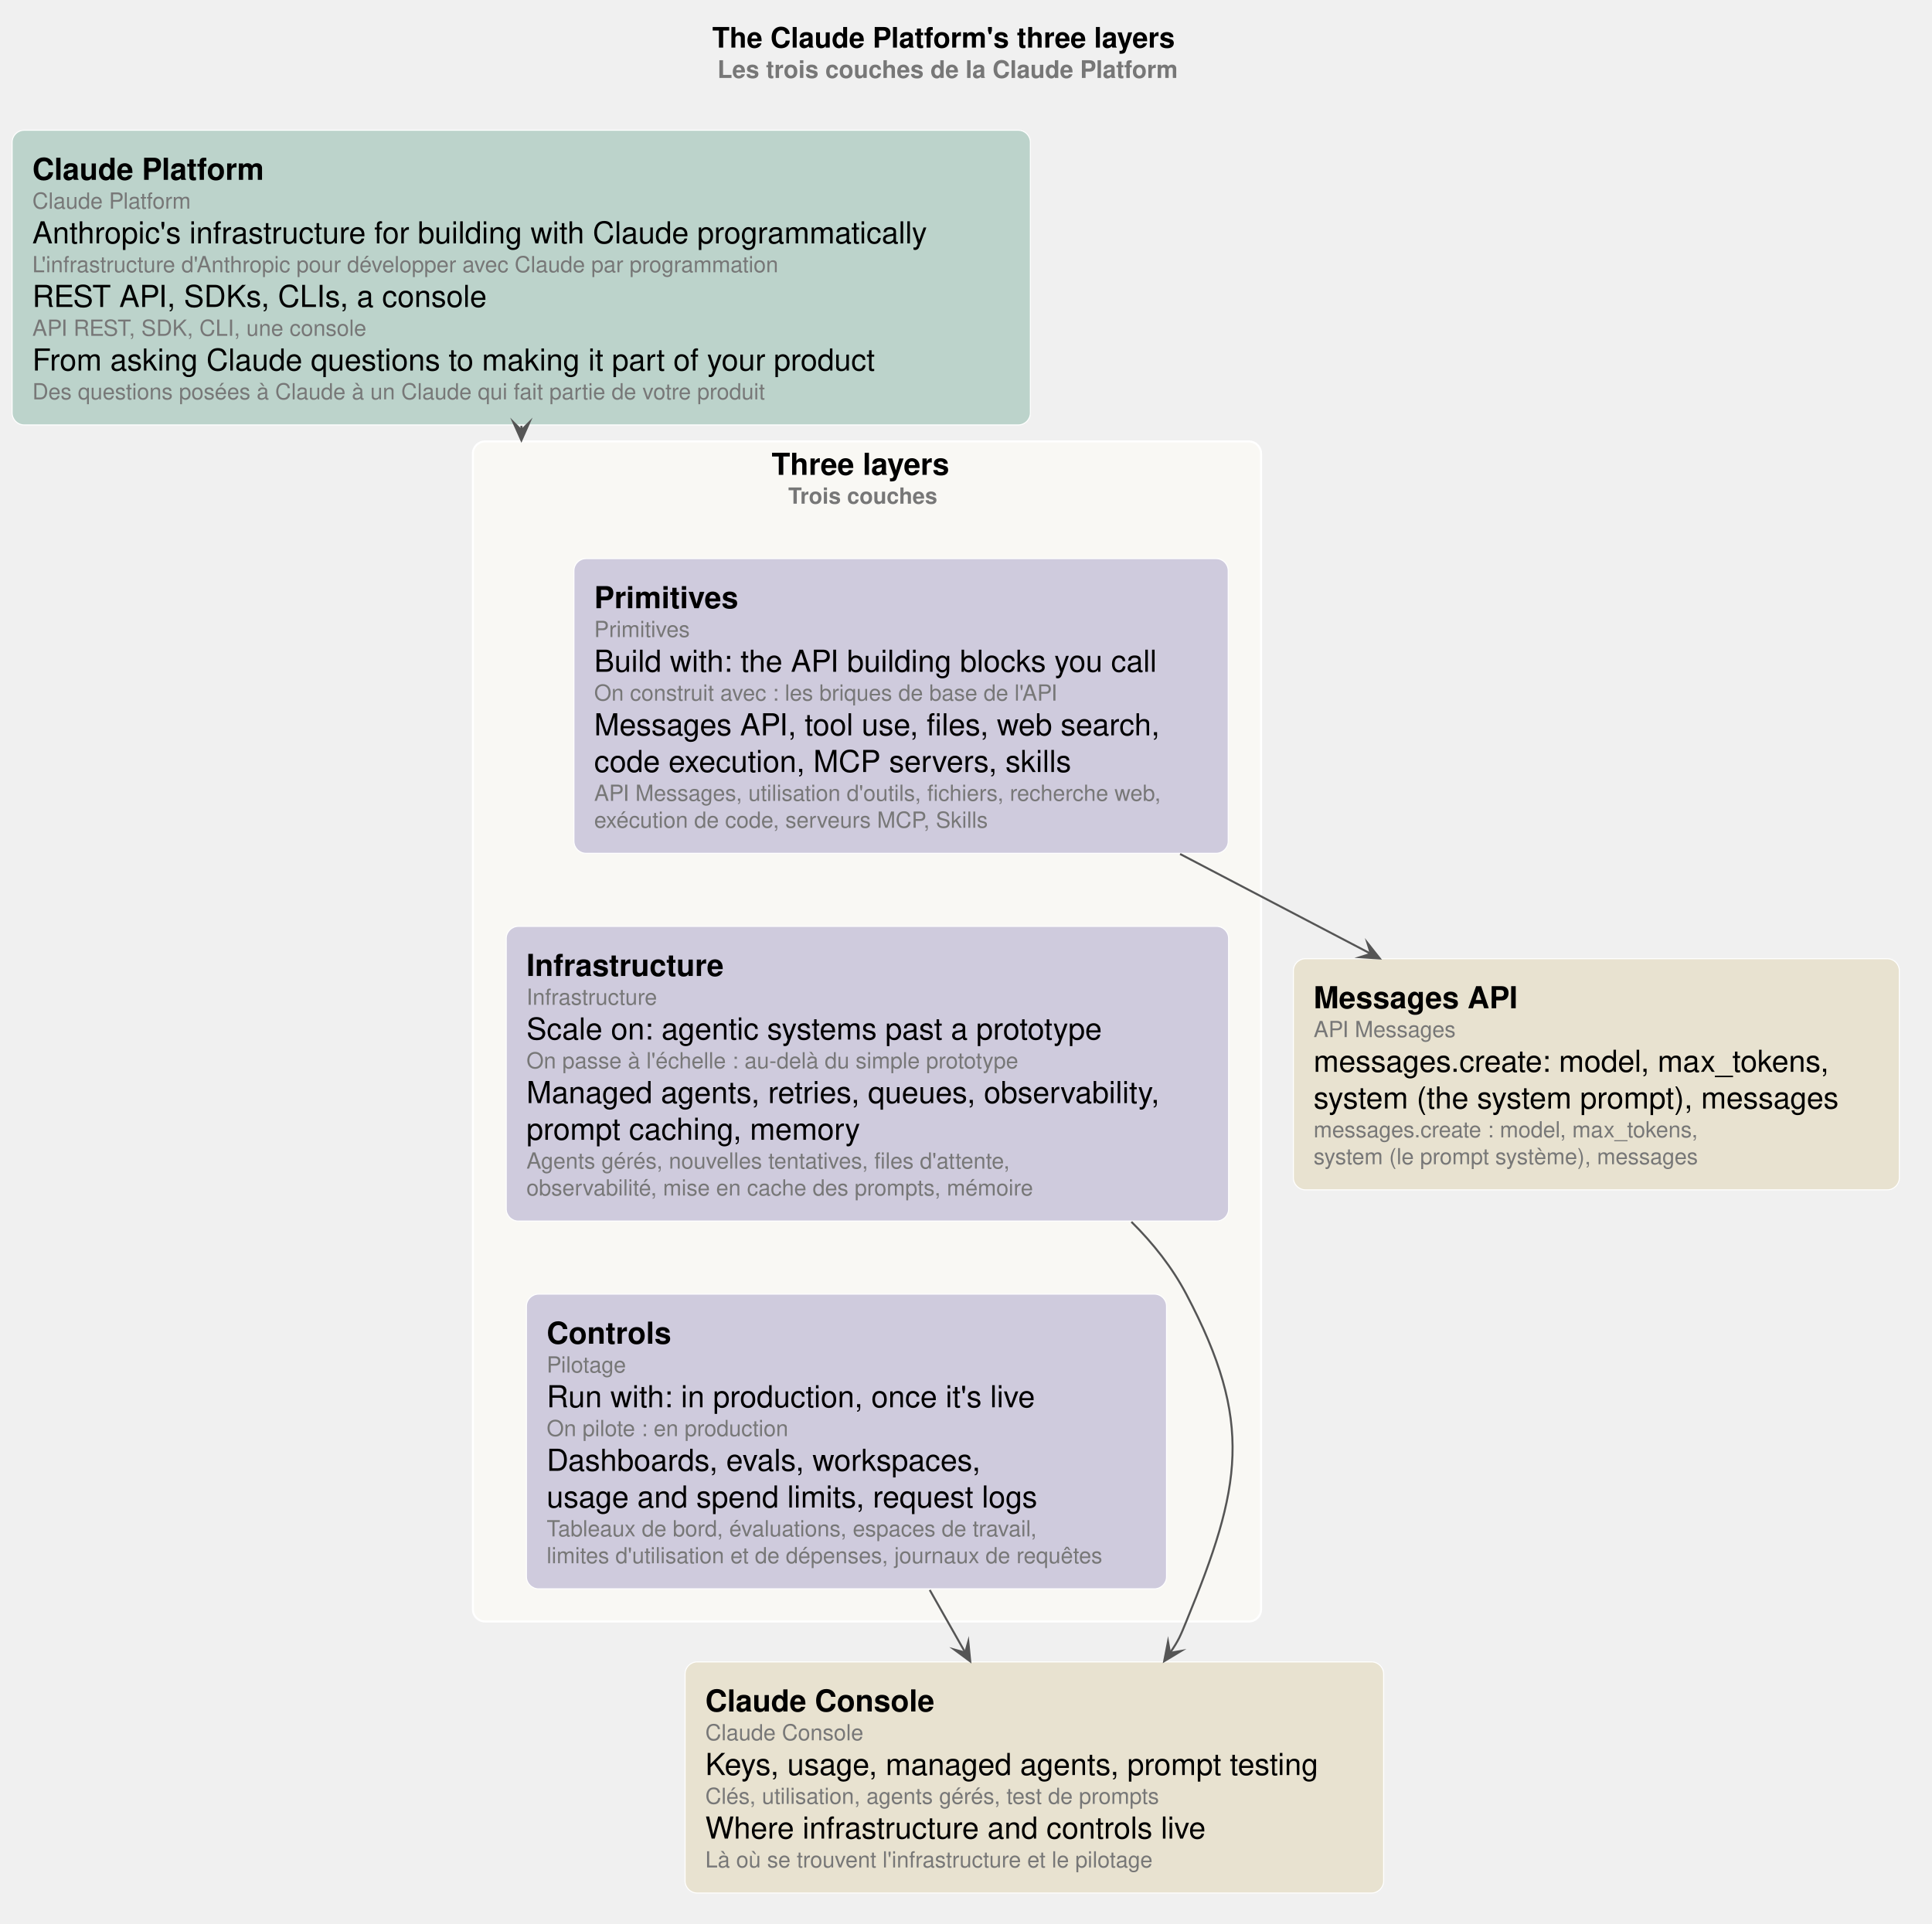
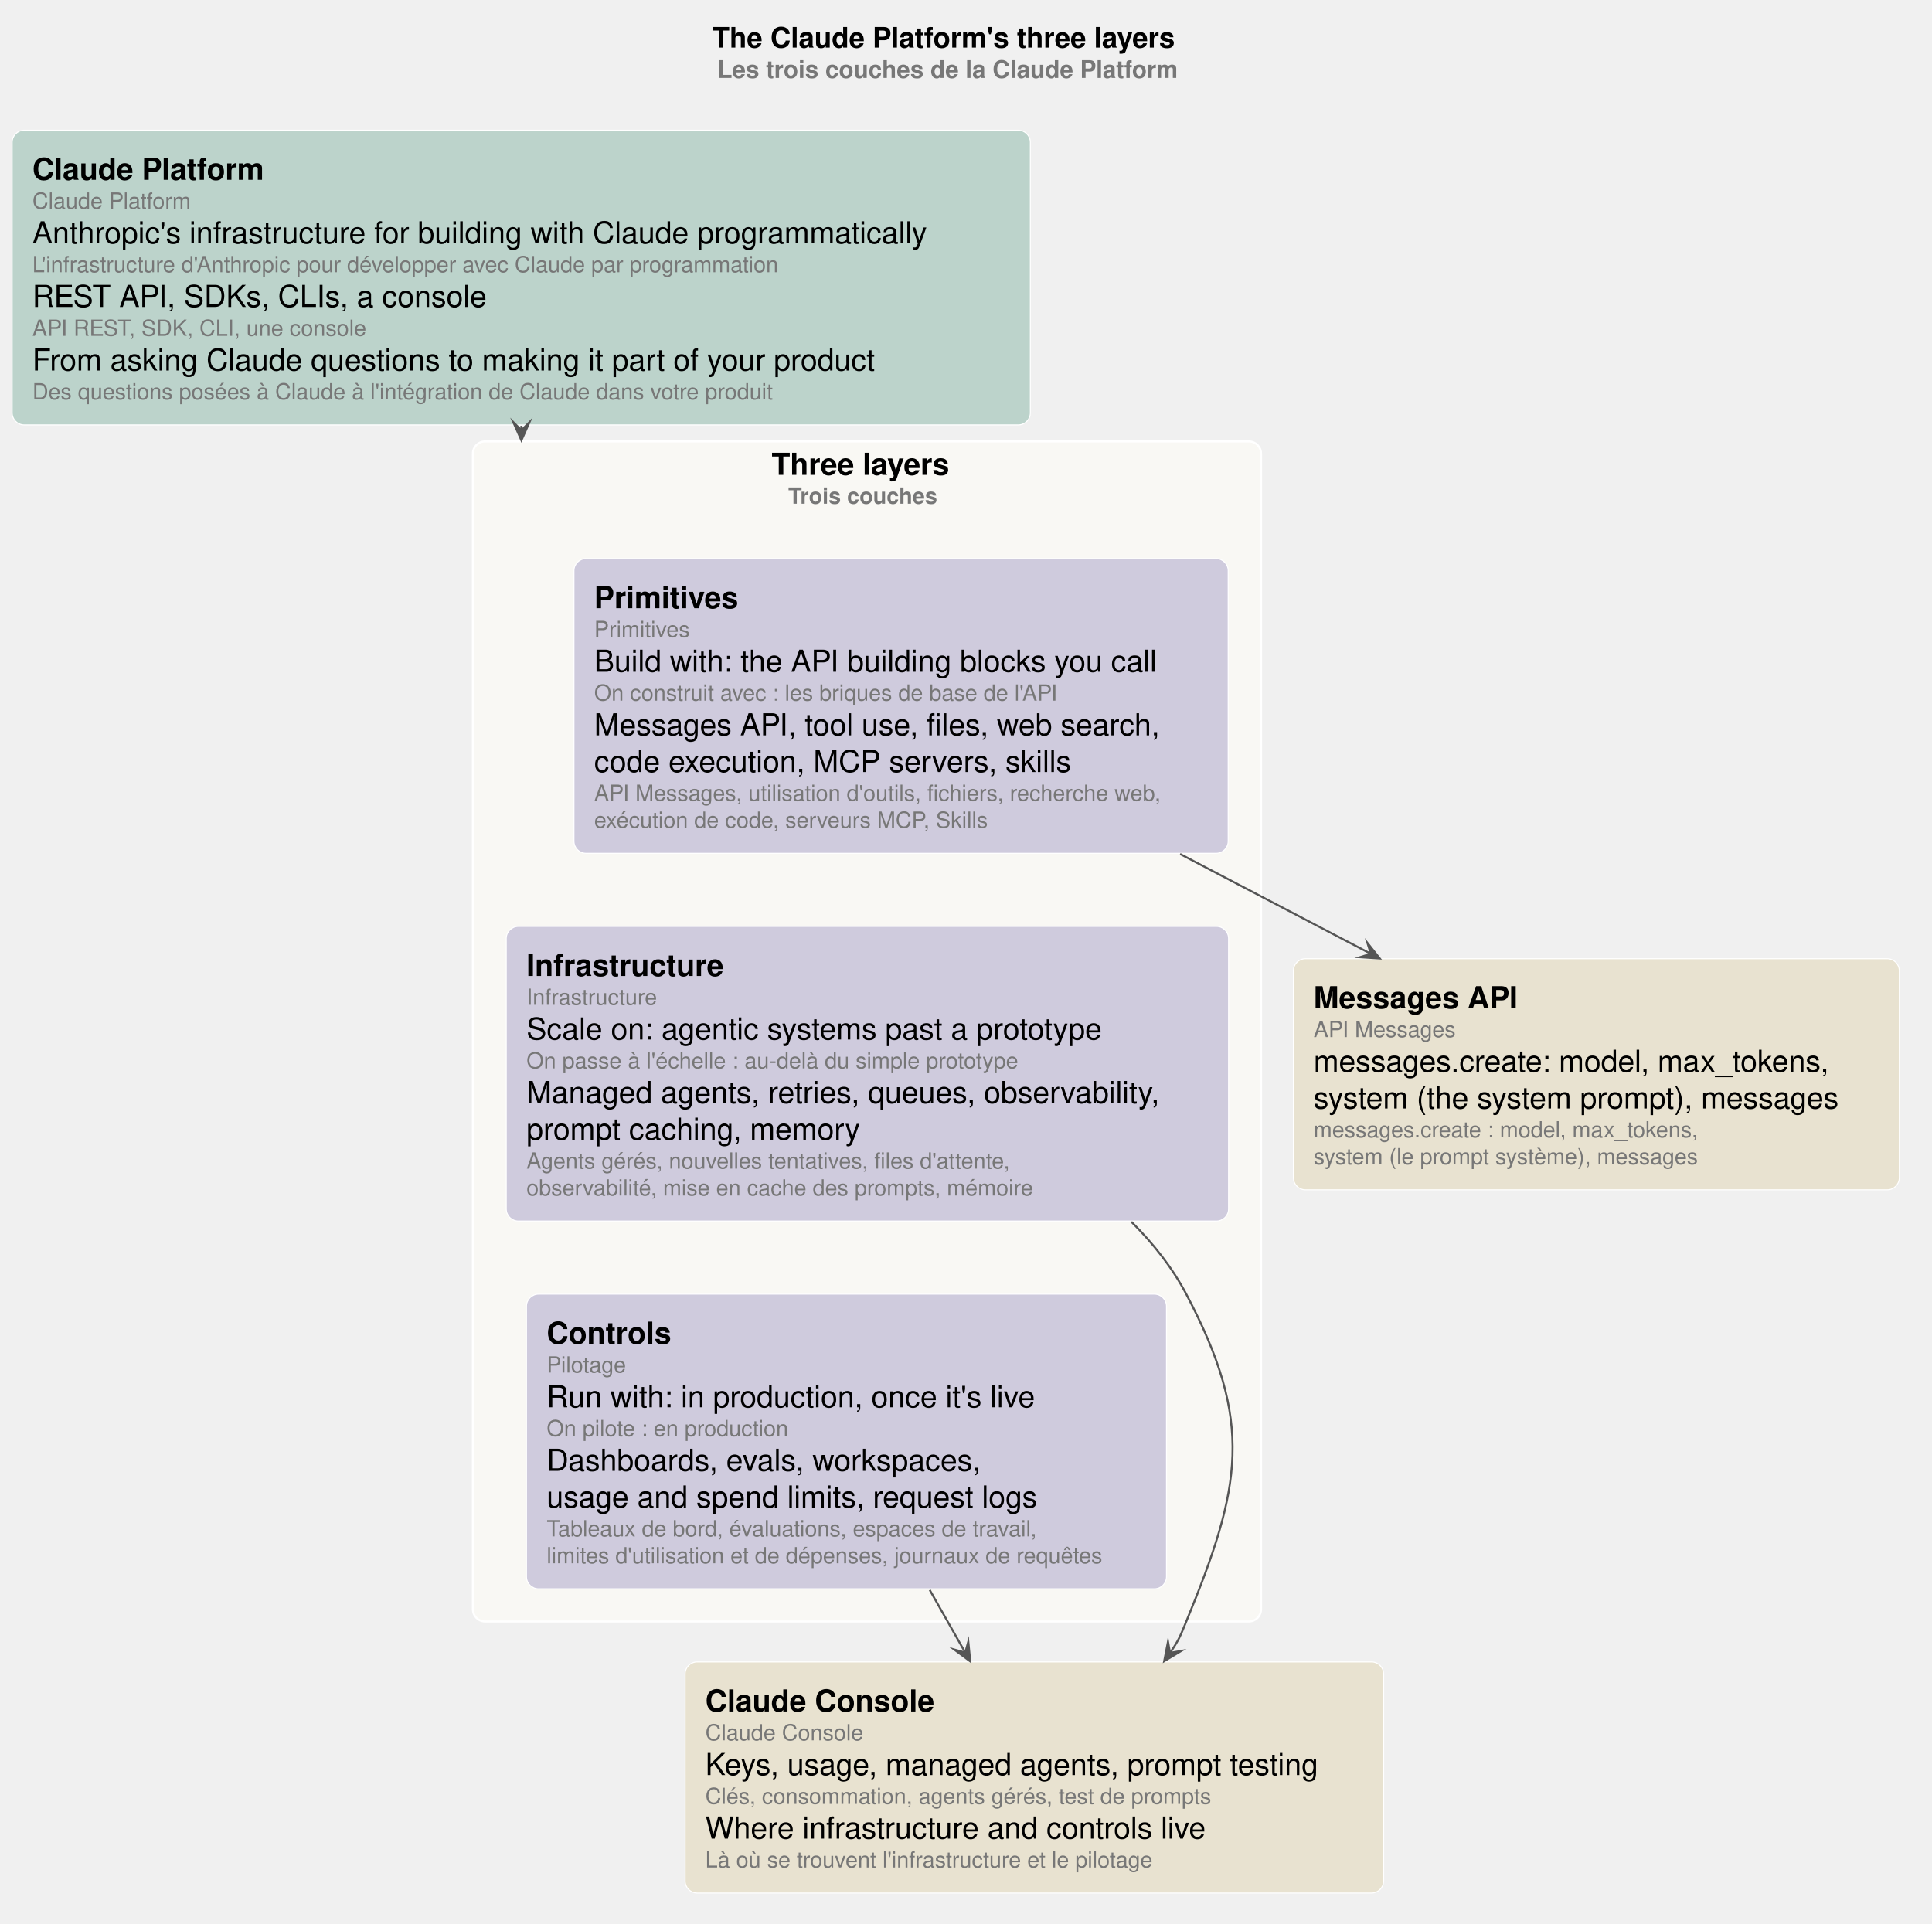
<svg xmlns="http://www.w3.org/2000/svg" version="1.1" data-diagram-type="DESCRIPTION" style="width:956px;height:952px;background:#FFFFFF;" width="956px" height="952px" viewBox="0 0 956 952" zoomAndPan="magnify" preserveAspectRatio="none" contentStyleType="text/css">
  <defs />
  <g font-family="sans-serif" lengthAdjust="spacing">
    <g class="title" data-source-line="18">
      <text x="352.448" y="23.563" fill="#000" font-size="14" textLength="244.104" font-weight="700" font-family="Helvetica">The Claude Platform's three layers</text>
      <text x="355.01" y="38.564" fill="#777" font-size="12" textLength="238.98" font-weight="700" font-family="Helvetica">Les trois couches de la Claude Platform</text>
    </g>
    <g class="cluster" data-qualified-name="THREE" id="ent0002" data-source-line="22">
      <rect x="234" y="218.459" width="390" height="584" fill="#F9F8F4" style="stroke:#FFF;stroke-width:1;" rx="6" ry="6" />
      <text x="381.821" y="234.99" fill="#000" font-size="15" textLength="94.358" font-weight="700" font-family="Helvetica">Three layers</text>
      <text x="390.041" y="249.265" fill="#777" font-size="11" textLength="77.918" font-weight="700" font-family="Helvetica">Trois couches</text>
    </g>
    <g class="entity" data-qualified-name="CP" id="ent0001" data-source-line="20">
      <rect x="6" y="64.459" width="503.845" height="145.836" fill="#BCD3CB" style="stroke:#FFF;stroke-width:0.5;" rx="6" ry="6" />
      <text x="16" y="88.99" fill="#000" font-size="15" textLength="121.465" font-weight="700" font-family="Helvetica">Claude Platform</text>
      <text x="16" y="103.265" fill="#777" font-size="11" textLength="84.262" font-family="Helvetica">Claude Platform</text>
      <text x="16" y="120.449" fill="#000" font-size="15" textLength="483.845" font-family="Helvetica">Anthropic's infrastructure for building with Claude programmatically</text>
      <text x="16" y="134.724" fill="#777" font-size="11" textLength="404.078" font-family="Helvetica">L'infrastructure d'Anthropic pour développer avec Claude par programmation</text>
      <text x="16" y="151.908" fill="#000" font-size="15" textLength="230.457" font-family="Helvetica">REST API, SDKs, CLIs, a console</text>
      <text x="16" y="166.183" fill="#777" font-size="11" textLength="170.629" font-family="Helvetica">API REST, SDK, CLI, une console</text>
      <text x="16" y="183.367" fill="#000" font-size="15" textLength="448.367" font-family="Helvetica">From asking Claude questions to making it part of your product</text>
-       <text x="16" y="197.642" fill="#777" font-size="11" textLength="387.111" font-family="Helvetica">Des questions posées à Claude à un Claude qui fait partie de votre produit</text>
+       <text x="16" y="197.642" fill="#777" font-size="11" textLength="392.917" font-family="Helvetica">Des questions posées à Claude à l'intégration de Claude dans votre produit</text>
    </g>
    <g class="entity" data-qualified-name="MA" id="ent0006" data-source-line="28">
      <rect x="640" y="474.459" width="299.836" height="114.377" fill="#E8E2D0" style="stroke:#FFF;stroke-width:0.5;" rx="6" ry="6" />
      <text x="650" y="498.99" fill="#000" font-size="15" textLength="105.747" font-weight="700" font-family="Helvetica">Messages API</text>
      <text x="650" y="513.265" fill="#777" font-size="11" textLength="73.767" font-family="Helvetica">API Messages</text>
      <text x="650" y="530.449" fill="#000" font-size="15" textLength="271.208" font-family="Helvetica">messages.create: model, max_tokens,</text>
      <text x="650" y="548.599" fill="#000" font-size="15" textLength="279.836" font-family="Helvetica">system (the system prompt), messages</text>
      <text x="650" y="562.873" fill="#777" font-size="11" textLength="201.98" font-family="Helvetica">messages.create : model, max_tokens,</text>
      <text x="650" y="576.183" fill="#777" font-size="11" textLength="204.553" font-family="Helvetica">system (le prompt système), messages</text>
    </g>
    <g class="entity" data-qualified-name="CON" id="ent0007" data-source-line="30">
      <rect x="339" y="822.459" width="345.642" height="114.377" fill="#E8E2D0" style="stroke:#FFF;stroke-width:0.5;" rx="6" ry="6" />
      <text x="349" y="846.99" fill="#000" font-size="15" textLength="119.224" font-weight="700" font-family="Helvetica">Claude Console</text>
      <text x="349" y="861.265" fill="#777" font-size="11" textLength="82.962" font-family="Helvetica">Claude Console</text>
      <text x="349" y="878.449" fill="#000" font-size="15" textLength="325.642" font-family="Helvetica">Keys, usage, managed agents, prompt testing</text>
-       <text x="349" y="892.724" fill="#777" font-size="11" textLength="241.726" font-family="Helvetica">Clés, utilisation, agents gérés, test de prompts</text>
+       <text x="349" y="892.724" fill="#777" font-size="11" textLength="268.512" font-family="Helvetica">Clés, consommation, agents gérés, test de prompts</text>
      <text x="349" y="909.908" fill="#000" font-size="15" textLength="269.29" font-family="Helvetica">Where infrastructure and controls live</text>
      <text x="349" y="924.183" fill="#777" font-size="11" textLength="241.189" font-family="Helvetica">Là où se trouvent l'infrastructure et le pilotage</text>
    </g>
    <g class="entity" data-qualified-name="THREE.PR" id="ent0003" data-source-line="23">
      <rect x="284" y="276.459" width="323.741" height="145.836" fill="#CFCBDD" style="stroke:#FFF;stroke-width:0.5;" rx="6" ry="6" />
      <text x="294" y="300.99" fill="#000" font-size="15" textLength="73.953" font-weight="700" font-family="Helvetica">Primitives</text>
      <text x="294" y="315.265" fill="#777" font-size="11" textLength="50.794" font-family="Helvetica">Primitives</text>
      <text x="294" y="332.449" fill="#000" font-size="15" textLength="300.923" font-family="Helvetica">Build with: the API building blocks you call</text>
      <text x="294" y="346.724" fill="#777" font-size="11" textLength="246.243" font-family="Helvetica">On construit avec : les briques de base de l'API</text>
      <text x="294" y="363.908" fill="#000" font-size="15" textLength="299.883" font-family="Helvetica">Messages API, tool use, files, web search,</text>
      <text x="294" y="382.058" fill="#000" font-size="15" textLength="253.623" font-family="Helvetica">code execution, MCP servers, skills</text>
      <text x="294" y="396.332" fill="#777" font-size="11" textLength="303.741" font-family="Helvetica">API Messages, utilisation d'outils, fichiers, recherche web,</text>
      <text x="294" y="409.642" fill="#777" font-size="11" textLength="209.988" font-family="Helvetica">exécution de code, serveurs MCP, Skills</text>
    </g>
    <g class="entity" data-qualified-name="THREE.IN" id="ent0004" data-source-line="24">
      <rect x="250.5" y="458.459" width="357.434" height="145.836" fill="#CFCBDD" style="stroke:#FFF;stroke-width:0.5;" rx="6" ry="6" />
      <text x="260.5" y="482.99" fill="#000" font-size="15" textLength="103.154" font-weight="700" font-family="Helvetica">Infrastructure</text>
      <text x="260.5" y="497.265" fill="#777" font-size="11" textLength="70.834" font-family="Helvetica">Infrastructure</text>
      <text x="260.5" y="514.449" fill="#000" font-size="15" textLength="306.145" font-family="Helvetica">Scale on: agentic systems past a prototype</text>
      <text x="260.5" y="528.724" fill="#777" font-size="11" textLength="262.571" font-family="Helvetica">On passe à l'échelle : au-delà du simple prototype</text>
      <text x="260.5" y="545.908" fill="#000" font-size="15" textLength="337.434" font-family="Helvetica">Managed agents, retries, queues, observability,</text>
      <text x="260.5" y="564.058" fill="#000" font-size="15" textLength="178.037" font-family="Helvetica">prompt caching, memory</text>
      <text x="260.5" y="578.332" fill="#777" font-size="11" textLength="260.885" font-family="Helvetica">Agents gérés, nouvelles tentatives, files d'attente,</text>
      <text x="260.5" y="591.642" fill="#777" font-size="11" textLength="268.85" font-family="Helvetica">observabilité, mise en cache des prompts, mémoire</text>
    </g>
    <g class="entity" data-qualified-name="THREE.CO" id="ent0005" data-source-line="25">
      <rect x="260.5" y="640.459" width="316.715" height="145.836" fill="#CFCBDD" style="stroke:#FFF;stroke-width:0.5;" rx="6" ry="6" />
      <text x="270.5" y="664.99" fill="#000" font-size="15" textLength="64.16" font-weight="700" font-family="Helvetica">Controls</text>
      <text x="270.5" y="679.265" fill="#777" font-size="11" textLength="42.249" font-family="Helvetica">Pilotage</text>
      <text x="270.5" y="696.449" fill="#000" font-size="15" textLength="261.431" font-family="Helvetica">Run with: in production, once it's live</text>
      <text x="270.5" y="710.724" fill="#777" font-size="11" textLength="128.756" font-family="Helvetica">On pilote : en production</text>
      <text x="270.5" y="727.908" fill="#000" font-size="15" textLength="230.339" font-family="Helvetica">Dashboards, evals, workspaces,</text>
      <text x="270.5" y="746.058" fill="#000" font-size="15" textLength="260.552" font-family="Helvetica">usage and spend limits, request logs</text>
      <text x="270.5" y="760.332" fill="#777" font-size="11" textLength="261.964" font-family="Helvetica">Tableaux de bord, évaluations, espaces de travail,</text>
      <text x="270.5" y="773.642" fill="#777" font-size="11" textLength="296.715" font-family="Helvetica">limites d'utilisation et de dépenses, journaux de requêtes</text>
    </g>
    <g class="link" data-entity-1="ent0001" data-entity-2="ent0002" id="lnk10" data-link-type="dependency">
      <polygon points="258,217.919,262,208.919,258,212.919,254,208.919,258,217.919" fill="#555" style="stroke:#555;stroke-width:1;stroke-linejoin:miter;stroke-miterlimit:10;" />
      <path d="M258,210.729 C258,212.19 258,213.66 258,215.138 C258,215.877 258,216.619 258,217.362 C258,217.547 258,212.733 258,212.919" style="stroke:#555;stroke-width:1;" fill="none" />
    </g>
    <g class="link" data-entity-1="ent0003" data-entity-2="ent0006" id="lnk11" data-link-type="dependency">
      <polygon points="682.748,474.339,676.628,466.622,678.318,472.021,672.919,473.71,682.748,474.339" fill="#555" style="stroke:#555;stroke-width:1;stroke-linejoin:miter;stroke-miterlimit:10;" />
      <path d="M583.936,422.635 C616.834,439.849 647.034,455.651 678.318,472.021" style="stroke:#555;stroke-width:1;" fill="none" />
    </g>
    <g class="link" data-entity-1="ent0004" data-entity-2="ent0007" id="lnk12" data-link-type="dependency">
      <polygon points="576.067,822.097,584.509,817.024,578.938,818.003,577.959,812.431,576.067,822.097" fill="#555" style="stroke:#555;stroke-width:1;stroke-linejoin:miter;stroke-miterlimit:10;" />
      <path d="M559.848,604.671 C570.614,615.324 580.021,627.236 587,640.459 C620.605,704.135 614.333,735.849 587,802.459 C584.185,809.319 583.289,811.797 578.938,818.003" style="stroke:#555;stroke-width:1;" fill="none" />
    </g>
    <g class="link" data-entity-1="ent0005" data-entity-2="ent0007" id="lnk13" data-link-type="dependency">
      <polygon points="480.096,822.199,479.136,812.397,477.63,817.849,472.177,816.343,480.096,822.199" fill="#555" style="stroke:#555;stroke-width:1;stroke-linejoin:miter;stroke-miterlimit:10;" />
      <path d="M460.062,786.869 C466.777,798.711 471.179,806.473 477.63,817.849" style="stroke:#555;stroke-width:1;" fill="none" />
    </g>
  </g>
</svg>
